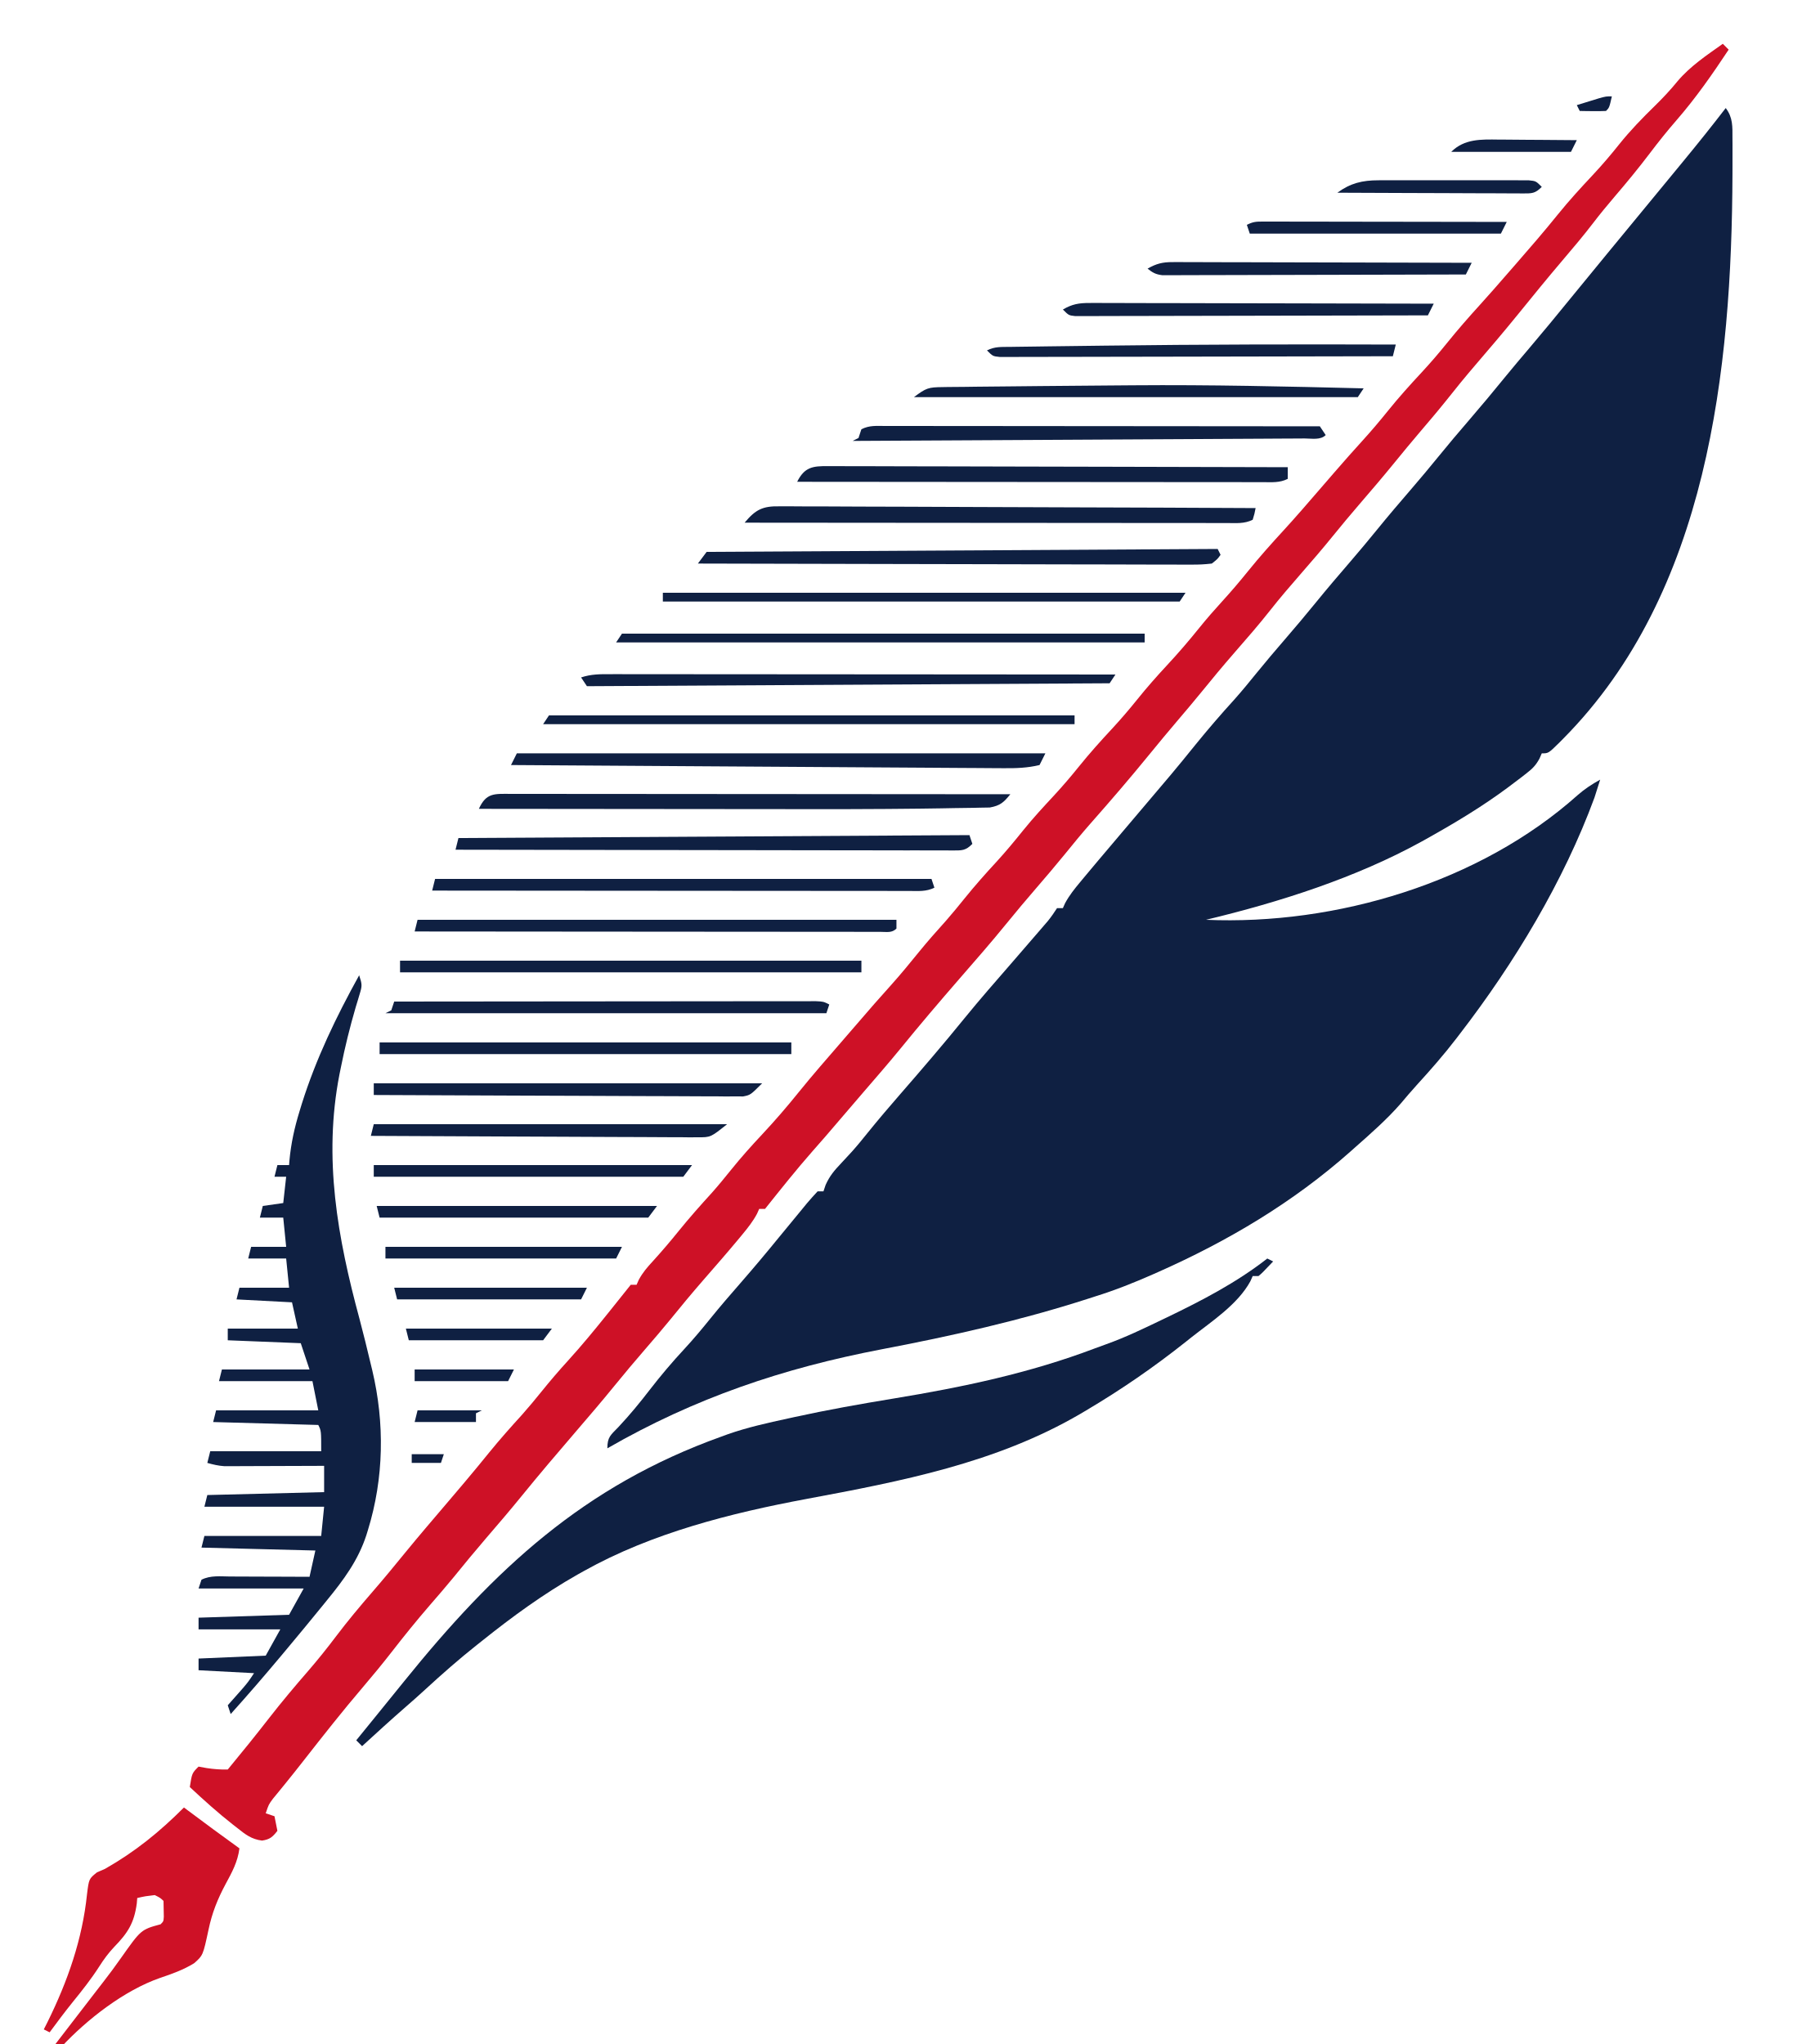
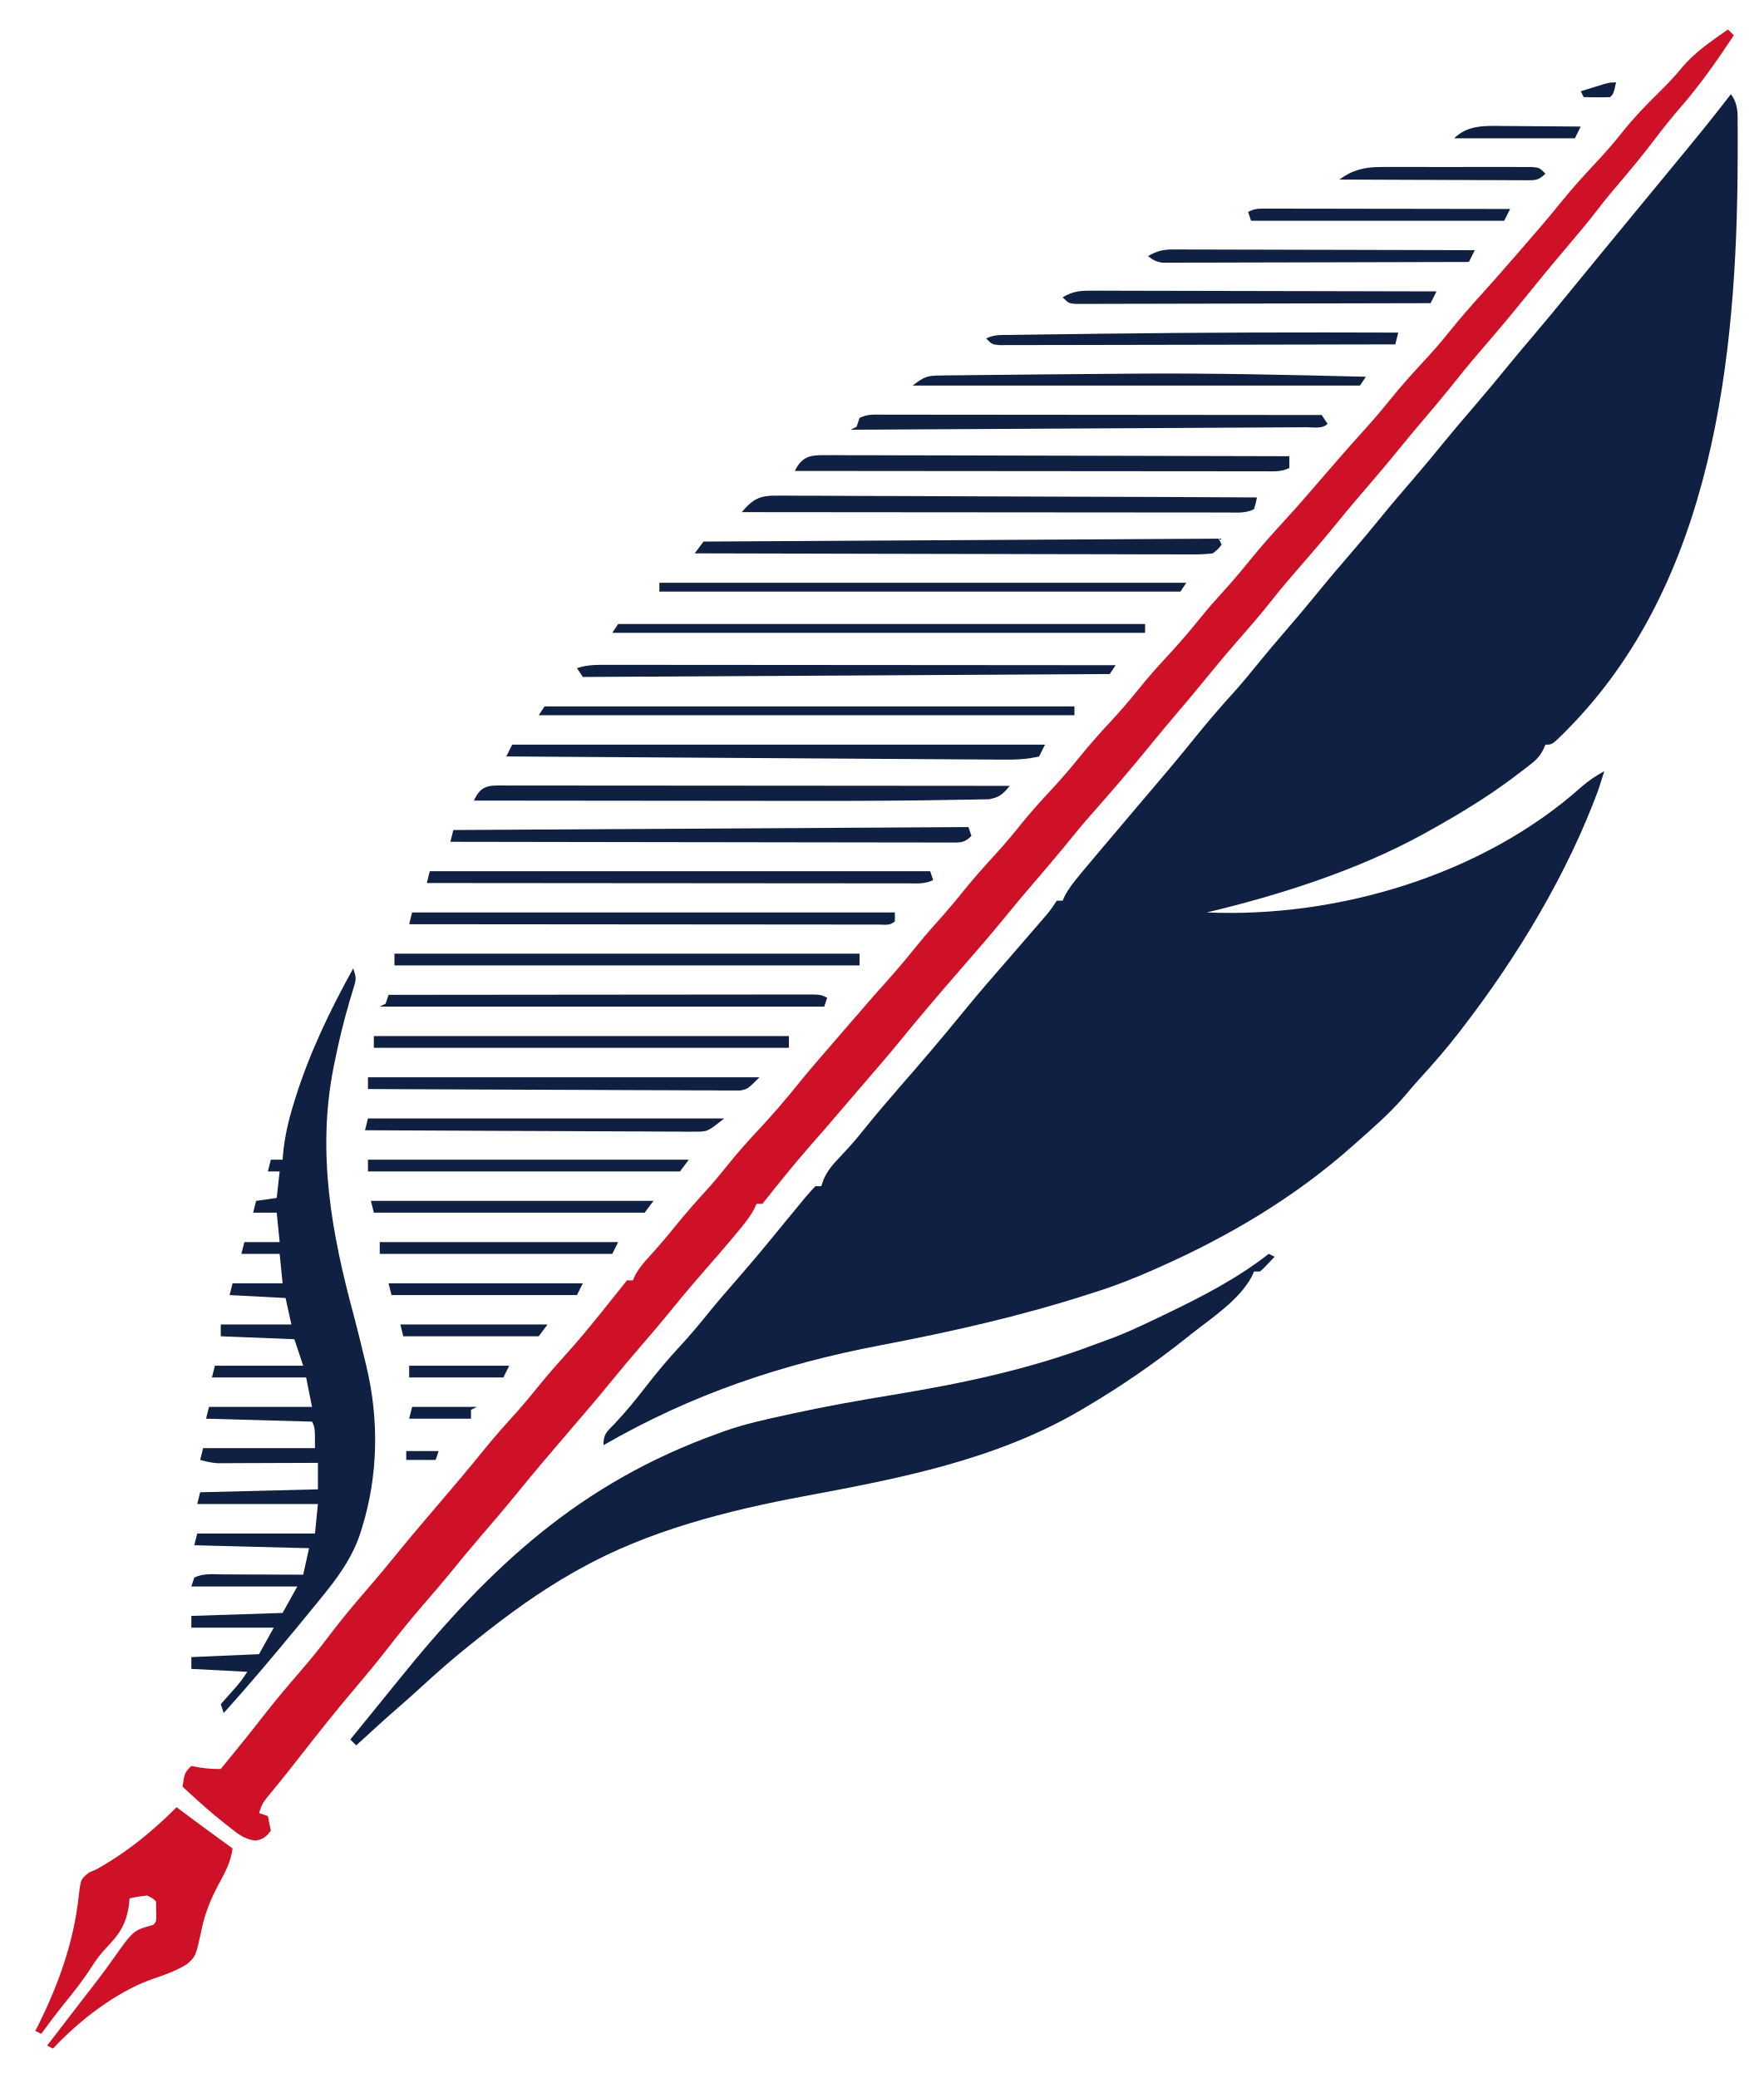
- <svg xmlns="http://www.w3.org/2000/svg" viewBox="50 120 620 700" width="100%" height="100%">
-   <g id="feather-artwork">
+ <svg xmlns="http://www.w3.org/2000/svg" viewBox="53 125 599 706" width="100%" height="100%">
+   <g id="feather-navy">
    <path d="M0 0 C-0.875 3.875 -0.875 3.875 -2 5 C-3.519 5.072 -5.042 5.084 -6.562 5.062 C-7.389 5.053 -8.215 5.044 -9.066 5.035 C-9.704 5.024 -10.343 5.012 -11 5 C-11.33 4.34 -11.66 3.68 -12 3 C-10.376 2.497 -8.751 1.997 -7.125 1.5 C-6.22 1.222 -5.315 0.943 -4.383 0.656 C-2 0 -2 0 0 0 Z " fill="#0f2042" transform="translate(602,153)" />
    <path d="M0 0 C2.483 3.275 2.305 6.366 2.301 10.34 C2.306 11.081 2.312 11.822 2.318 12.585 C2.33 15.036 2.323 17.486 2.312 19.938 C2.312 20.361 2.312 20.361 2.307 22.502 C2.065 89.724 -6.102 165.893 -55.562 215.875 C-56.075 216.394 -56.588 216.912 -57.117 217.447 C-60.742 221 -60.742 221 -63 221 C-63.264 221.602 -63.528 222.204 -63.799 222.824 C-65.063 225.115 -66.163 226.218 -68.211 227.812 C-68.868 228.325 -69.526 228.837 -70.203 229.365 C-70.92 229.904 -71.637 230.444 -72.375 231 C-73.125 231.567 -73.874 232.135 -74.646 232.719 C-83.348 239.176 -92.549 244.719 -102 250 C-102.668 250.375 -103.336 250.749 -104.024 251.135 C-126.688 263.638 -152.901 271.981 -178 278 C-133.495 279.926 -84.26 265.256 -50.77 235.348 C-48.355 233.22 -45.821 231.563 -43 230 C-43.41 231.315 -43.829 232.626 -44.25 233.938 C-44.482 234.668 -44.714 235.399 -44.953 236.152 C-55.478 264.782 -72.433 292.909 -91 317 C-91.391 317.513 -91.782 318.026 -92.186 318.554 C-96.477 324.159 -101.098 329.43 -105.859 334.637 C-107.729 336.7 -109.523 338.805 -111.312 340.938 C-116.1 346.419 -121.555 351.189 -127 356 C-127.508 356.453 -128.016 356.906 -128.54 357.372 C-148.176 374.792 -170.437 388.006 -194.375 398.625 C-194.659 398.751 -194.659 398.751 -196.097 399.389 C-202.629 402.272 -209.179 404.882 -216 407 C-216.786 407.254 -217.572 407.508 -218.382 407.77 C-241.566 415.239 -265.043 420.506 -288.938 425.062 C-322.795 431.537 -353.004 441.727 -383 459 C-383 455.081 -381.864 454.476 -379.188 451.688 C-375.4 447.65 -371.937 443.45 -368.562 439.062 C-364.775 434.16 -360.837 429.502 -356.623 424.964 C-353.47 421.558 -350.517 418.022 -347.605 414.406 C-344.328 410.356 -340.925 406.425 -337.5 402.5 C-332.995 397.332 -328.594 392.105 -324.27 386.785 C-321.552 383.446 -318.817 380.121 -316.062 376.812 C-315.589 376.235 -315.116 375.657 -314.628 375.062 C-313.463 373.67 -312.236 372.329 -311 371 C-310.34 371 -309.68 371 -309 371 C-308.754 370.27 -308.508 369.541 -308.254 368.789 C-306.864 365.698 -305.264 363.829 -302.938 361.375 C-302.116 360.493 -301.297 359.609 -300.48 358.723 C-300.065 358.272 -299.649 357.821 -299.22 357.356 C-297.316 355.24 -295.537 353.028 -293.75 350.812 C-290.135 346.334 -286.405 341.966 -282.625 337.625 C-275.169 329.059 -267.78 320.445 -260.625 311.625 C-255.455 305.275 -250.066 299.12 -244.69 292.945 C-241.888 289.721 -239.098 286.488 -236.312 283.25 C-236.06 282.958 -236.06 282.958 -234.782 281.479 C-234.314 280.934 -233.846 280.39 -233.363 279.828 C-233.159 279.59 -233.159 279.59 -232.122 278.388 C-230.982 276.978 -229.981 275.523 -229 274 C-228.34 274 -227.68 274 -227 274 C-226.751 273.442 -226.502 272.884 -226.246 272.309 C-224.784 269.6 -223.032 267.43 -221.062 265.062 C-220.669 264.588 -220.276 264.113 -219.871 263.625 C-218.586 262.078 -217.294 260.538 -216 259 C-215.564 258.482 -215.129 257.964 -214.68 257.43 C-211.932 254.167 -209.174 250.913 -206.412 247.662 C-188.728 226.846 -188.728 226.846 -181.691 218.156 C-177.353 212.801 -172.88 207.614 -168.238 202.516 C-165.595 199.544 -163.085 196.48 -160.586 193.387 C-157.46 189.53 -154.242 185.759 -151 182 C-147.445 177.875 -143.932 173.728 -140.5 169.5 C-136.566 164.654 -132.516 159.919 -128.441 155.191 C-125.41 151.666 -122.43 148.11 -119.5 144.5 C-115.566 139.654 -111.516 134.919 -107.441 130.191 C-104.41 126.666 -101.43 123.11 -98.5 119.5 C-95.068 115.272 -91.555 111.125 -88 107 C-83.68 101.986 -79.45 96.915 -75.277 91.777 C-72.726 88.65 -70.114 85.575 -67.5 82.5 C-62.594 76.724 -57.781 70.879 -53 65 C-44.748 54.891 -36.446 44.823 -28.147 34.752 C-24.612 30.461 -21.077 26.169 -17.544 21.876 C-16.572 20.695 -15.6 19.515 -14.628 18.335 C-9.654 12.298 -4.765 6.205 0 0 Z " fill="#0f2042" transform="translate(641,157)" />
    <path d="M0 0 C0.768 0.003 1.537 0.006 2.328 0.009 C4.763 0.02 7.198 0.045 9.633 0.07 C11.292 0.08 12.951 0.089 14.609 0.098 C18.659 0.12 22.708 0.154 26.758 0.195 C26.098 1.515 25.438 2.835 24.758 4.195 C11.228 4.195 -2.302 4.195 -16.242 4.195 C-11.739 -0.308 -5.991 -0.084 0 0 Z " fill="#0f2042" transform="translate(563.2422,167.8047)" />
    <path d="M0 0 C0.583 -0.004 1.165 -0.007 1.766 -0.011 C3.677 -0.019 5.588 -0.014 7.499 -0.007 C8.833 -0.008 10.166 -0.01 11.499 -0.013 C14.286 -0.016 17.072 -0.011 19.858 -0.002 C23.433 0.009 27.007 0.003 30.582 -0.009 C33.331 -0.016 36.081 -0.014 38.83 -0.009 C40.149 -0.008 41.467 -0.009 42.786 -0.014 C44.624 -0.019 46.462 -0.011 48.301 0 C49.347 0.002 50.394 0.003 51.472 0.005 C53.956 0.259 53.956 0.259 55.956 2.259 C53.609 4.606 52.589 4.492 49.392 4.508 C48.763 4.5 48.135 4.493 47.487 4.486 C46.824 4.486 46.16 4.486 45.476 4.487 C43.279 4.485 41.083 4.47 38.886 4.454 C37.364 4.45 35.843 4.448 34.321 4.446 C30.313 4.438 26.305 4.418 22.297 4.396 C18.208 4.376 14.119 4.367 10.031 4.356 C2.006 4.335 -6.019 4.301 -14.044 4.259 C-9.589 0.976 -5.485 0.008 0 0 Z " fill="#0f2042" transform="translate(522.0437,181.7412)" />
    <path d="M0 0 C0.367 -0.001 0.367 -0.001 2.227 -0.004 C3.033 -0.001 3.839 0.003 4.67 0.007 C5.094 0.007 5.094 0.007 7.242 0.006 C10.056 0.007 12.87 0.015 15.683 0.023 C17.631 0.024 19.579 0.026 21.526 0.027 C26.659 0.031 31.791 0.041 36.924 0.052 C42.159 0.062 47.394 0.066 52.629 0.071 C62.905 0.082 73.181 0.099 83.457 0.12 C82.797 1.44 82.137 2.76 81.457 4.12 C53.077 4.12 24.697 4.12 -4.543 4.12 C-4.873 3.13 -5.203 2.14 -5.543 1.12 C-3.386 0.041 -2.373 -0.003 0 0 Z " fill="#0f2042" transform="translate(482.5434,195.8797)" />
    <path d="M0 0 C0.906 -0.003 1.812 -0.005 2.745 -0.008 C3.238 -0.005 3.238 -0.005 5.733 0.013 C6.255 0.013 6.255 0.013 8.898 0.013 C11.755 0.014 14.612 0.024 17.469 0.038 C20.457 0.05 23.445 0.051 26.433 0.054 C32.089 0.06 37.745 0.076 43.401 0.096 C49.841 0.119 56.281 0.13 62.721 0.14 C75.966 0.161 89.212 0.196 102.457 0.241 C101.797 1.561 101.137 2.881 100.457 4.241 C86.688 4.287 72.919 4.322 59.15 4.344 C52.757 4.354 46.364 4.369 39.971 4.391 C34.4 4.411 28.828 4.424 23.257 4.429 C20.306 4.431 17.355 4.437 14.405 4.452 C11.112 4.466 7.82 4.468 4.528 4.468 C3.548 4.475 2.567 4.482 1.557 4.489 C0.661 4.487 -0.235 4.484 -1.158 4.481 C-1.937 4.483 -2.716 4.485 -3.519 4.487 C-5.734 4.217 -6.822 3.624 -8.543 2.241 C-5.559 0.528 -3.429 -0.008 0 0 Z " fill="#0f2042" transform="translate(451.5432,209.7595)" />
    <path d="M0 0 C1.04 -0.003 2.081 -0.005 3.153 -0.008 C4.289 -0.001 5.424 0.006 6.595 0.013 C7.807 0.014 9.019 0.014 10.232 0.013 C13.519 0.012 16.805 0.024 20.092 0.038 C23.529 0.05 26.966 0.051 30.402 0.054 C36.908 0.06 43.414 0.076 49.92 0.096 C57.327 0.119 64.734 0.13 72.142 0.14 C87.378 0.161 102.614 0.196 117.849 0.241 C117.189 1.561 116.529 2.881 115.849 4.241 C99.847 4.287 83.844 4.322 67.841 4.344 C60.411 4.354 52.982 4.369 45.552 4.391 C39.077 4.411 32.603 4.424 26.129 4.429 C22.699 4.431 19.27 4.437 15.84 4.452 C12.614 4.466 9.389 4.47 6.163 4.467 C4.41 4.468 2.657 4.478 0.904 4.489 C-0.134 4.487 -1.171 4.484 -2.241 4.481 C-3.146 4.483 -4.051 4.485 -4.984 4.487 C-7.151 4.241 -7.151 4.241 -9.151 2.241 C-5.976 0.377 -3.662 -0.007 0 0 Z " fill="#0f2042" transform="translate(423.1506,223.7595)" />
    <path d="M0 0 C-0.33 1.32 -0.66 2.64 -1 4 C-18.828 4.047 -36.656 4.082 -54.484 4.104 C-62.762 4.114 -71.039 4.128 -79.316 4.151 C-86.529 4.171 -93.742 4.184 -100.954 4.188 C-104.775 4.191 -108.596 4.197 -112.417 4.211 C-116.01 4.225 -119.603 4.229 -123.197 4.226 C-124.518 4.227 -125.84 4.231 -127.161 4.238 C-128.96 4.248 -130.759 4.246 -132.558 4.241 C-133.567 4.242 -134.575 4.244 -135.614 4.246 C-138 4 -138 4 -140 2 C-137.266 0.633 -135.057 0.837 -131.996 0.795 C-131.375 0.785 -130.755 0.775 -130.115 0.765 C-128.033 0.733 -125.95 0.708 -123.867 0.684 C-122.384 0.663 -120.901 0.642 -119.419 0.62 C-115.405 0.564 -111.392 0.515 -107.378 0.468 C-104.883 0.438 -102.388 0.406 -99.893 0.373 C-66.595 -0.057 -33.3 -0.116 0 0 Z " fill="#0f2042" transform="translate(528,238)" />
    <path d="M0 0 C26.33 -0.215 52.646 0.397 78.967 1.05 C78.307 2.04 77.647 3.03 76.967 4.05 C26.807 4.05 -23.353 4.05 -75.033 4.05 C-70.838 0.904 -70.127 0.671 -65.215 0.618 C-64.641 0.608 -64.067 0.598 -63.475 0.587 C-61.57 0.557 -59.665 0.548 -57.76 0.539 C-56.412 0.522 -55.065 0.503 -53.717 0.484 C-50.112 0.436 -46.506 0.406 -42.9 0.38 C-39.151 0.351 -35.403 0.306 -31.655 0.264 C-23.726 0.177 -15.796 0.117 -7.867 0.063 C-5.244 0.045 -2.622 0.022 0 0 Z " fill="#0f2042" transform="translate(438.0332,251.9497)" />
    <path d="M0 0 C0.317 -0 0.317 -0 1.923 -0.003 C4.059 -0.004 6.195 0.001 8.331 0.007 C9.858 0.007 11.385 0.007 12.913 0.006 C17.067 0.006 21.222 0.012 25.377 0.019 C29.716 0.025 34.055 0.026 38.393 0.027 C46.613 0.03 54.833 0.038 63.053 0.048 C72.41 0.059 81.767 0.065 91.123 0.07 C110.374 0.08 129.624 0.098 148.875 0.12 C149.205 0.615 149.205 0.615 150.875 3.12 C149.07 4.925 146.087 4.275 143.643 4.278 C143.314 4.281 143.314 4.281 141.648 4.293 C139.426 4.309 137.204 4.317 134.982 4.326 C133.396 4.335 131.81 4.345 130.223 4.356 C125.903 4.383 121.583 4.404 117.263 4.424 C112.753 4.445 108.244 4.473 103.734 4.5 C95.188 4.55 86.642 4.595 78.096 4.638 C68.37 4.687 58.643 4.742 48.917 4.797 C28.903 4.911 8.889 5.018 -11.125 5.12 C-10.465 4.79 -9.805 4.46 -9.125 4.12 C-8.795 3.13 -8.465 2.14 -8.125 1.12 C-5.35 -0.267 -3.106 -0.003 0 0 Z " fill="#0f2042" transform="translate(353.1249,265.8797)" />
    <path d="M0 0 C0.672 -0.003 1.345 -0.005 2.037 -0.008 C4.294 -0.013 6.551 0.004 8.808 0.02 C10.425 0.021 12.041 0.021 13.657 0.019 C18.049 0.018 22.441 0.036 26.834 0.057 C31.422 0.075 36.011 0.077 40.599 0.081 C49.29 0.09 57.981 0.115 66.672 0.145 C76.565 0.178 86.459 0.195 96.352 0.21 C116.706 0.241 137.06 0.294 157.413 0.361 C157.413 1.681 157.413 3.001 157.413 4.361 C154.618 5.758 151.931 5.495 148.871 5.481 C148.531 5.481 148.531 5.481 146.811 5.484 C144.523 5.485 142.236 5.48 139.948 5.474 C138.312 5.474 136.676 5.474 135.041 5.475 C130.59 5.475 126.14 5.469 121.69 5.462 C117.043 5.456 112.396 5.455 107.749 5.454 C98.944 5.451 90.14 5.443 81.336 5.433 C71.314 5.422 61.292 5.416 51.271 5.411 C30.652 5.401 10.032 5.383 -10.587 5.361 C-8.085 0.357 -5.324 -0.074 0 0 Z " fill="#0f2042" transform="translate(333.5868,279.6392)" />
    <path d="M0 0 C0.698 -0.004 1.397 -0.009 2.117 -0.013 C4.451 -0.021 6.784 0.006 9.118 0.034 C10.794 0.035 12.469 0.034 14.145 0.031 C18.69 0.03 23.235 0.059 27.78 0.094 C32.531 0.126 37.282 0.128 42.034 0.134 C51.029 0.15 60.025 0.191 69.02 0.241 C79.262 0.297 89.503 0.325 99.745 0.35 C120.812 0.402 141.878 0.49 162.945 0.601 C162.57 2.539 162.57 2.539 161.945 4.601 C159.093 6.027 156.298 5.735 153.175 5.722 C152.47 5.722 151.766 5.723 151.041 5.724 C148.67 5.726 146.3 5.72 143.929 5.715 C142.234 5.715 140.539 5.715 138.844 5.715 C134.233 5.716 129.622 5.71 125.01 5.703 C120.195 5.696 115.38 5.696 110.564 5.695 C101.441 5.692 92.318 5.683 83.195 5.673 C72.811 5.662 62.426 5.657 52.042 5.652 C30.676 5.641 9.311 5.624 -12.055 5.601 C-8.323 1.138 -5.896 -0.133 0 0 Z " fill="#0f2042" transform="translate(317.0551,293.3987)" />
    <path d="M0 0 C0.33 0.66 0.66 1.32 1 2 C-0.06 3.477 -0.06 3.477 -2 5 C-4.433 5.288 -6.61 5.392 -9.042 5.361 C-9.764 5.363 -10.485 5.366 -11.228 5.369 C-13.651 5.373 -16.074 5.357 -18.497 5.341 C-20.231 5.34 -21.966 5.34 -23.7 5.342 C-28.415 5.343 -33.129 5.325 -37.844 5.304 C-42.768 5.285 -47.693 5.284 -52.618 5.28 C-61.947 5.271 -71.275 5.246 -80.603 5.216 C-91.222 5.183 -101.841 5.166 -112.46 5.151 C-134.307 5.12 -156.153 5.067 -178 5 C-177.01 3.68 -176.02 2.36 -175 1 C-117.25 0.67 -59.5 0.34 0 0 Z " fill="#0f2042" transform="translate(467,308)" />
    <path d="M0 0 C59.07 0 118.14 0 179 0 C178.34 0.99 177.68 1.98 177 3 C118.59 3 60.18 3 0 3 C0 2.01 0 1.02 0 0 Z " fill="#0f2042" transform="translate(277,323)" />
    <path d="M0 0 C59.07 0 118.14 0 179 0 C179 0.99 179 1.98 179 3 C119.27 3 59.54 3 -2 3 C-1.34 2.01 -0.68 1.02 0 0 Z " fill="#0f2042" transform="translate(263,337)" />
    <path d="M0 0 C0.738 -0.001 1.475 -0.002 2.235 -0.003 C4.713 -0.004 7.192 0.001 9.67 0.007 C11.444 0.007 13.217 0.007 14.991 0.006 C19.813 0.006 24.635 0.012 29.457 0.019 C34.494 0.025 39.531 0.026 44.568 0.027 C54.109 0.03 63.65 0.038 73.191 0.048 C84.051 0.059 94.912 0.065 105.773 0.07 C128.117 0.08 150.462 0.098 172.806 0.12 C172.146 1.11 171.486 2.1 170.806 3.12 C111.736 3.45 52.666 3.78 -8.194 4.12 C-8.854 3.13 -9.514 2.14 -10.194 1.12 C-6.717 -0.039 -3.616 -0.015 0 0 Z " fill="#0f2042" transform="translate(259.1943,350.8797)" />
    <path d="M0 0 C59.4 0 118.8 0 180 0 C180 0.99 180 1.98 180 3 C119.94 3 59.88 3 -2 3 C-1.34 2.01 -0.68 1.02 0 0 Z " fill="#0f2042" transform="translate(238,365)" />
    <path d="M0 0 C59.73 0 119.46 0 181 0 C180.34 1.32 179.68 2.64 179 4 C174.881 4.997 170.93 5.125 166.717 5.082 C166.356 5.081 166.356 5.081 164.526 5.073 C162.109 5.06 159.693 5.041 157.276 5.022 C155.541 5.012 153.807 5.002 152.072 4.993 C147.366 4.966 142.66 4.933 137.954 4.899 C133.034 4.865 128.115 4.837 123.195 4.807 C113.881 4.751 104.567 4.69 95.253 4.627 C84.648 4.555 74.044 4.489 63.439 4.424 C41.626 4.289 19.813 4.147 -2 4 C-1.34 2.68 -0.68 1.36 0 0 Z " fill="#0f2042" transform="translate(227,378)" />
    <path d="M0 0 C0.364 -0 0.364 -0 2.208 -0.003 C4.662 -0.004 7.115 0.001 9.569 0.007 C11.323 0.007 13.077 0.007 14.831 0.006 C19.603 0.006 24.376 0.012 29.148 0.019 C34.132 0.025 39.115 0.026 44.099 0.027 C53.54 0.03 62.982 0.038 72.424 0.048 C83.171 0.059 93.918 0.065 104.665 0.07 C126.778 0.08 148.89 0.098 171.002 0.12 C168.752 2.901 167.554 4.021 163.979 4.665 C162.786 4.705 161.592 4.724 160.398 4.726 C159.744 4.743 159.091 4.759 158.417 4.776 C156.254 4.824 154.092 4.845 151.928 4.864 C150.395 4.892 148.862 4.921 147.329 4.951 C142.554 5.037 137.778 5.082 133.002 5.12 C131.543 5.134 130.084 5.147 128.625 5.16 C119.242 5.239 109.86 5.24 100.477 5.222 C96.532 5.215 92.587 5.215 88.642 5.214 C81.234 5.211 73.826 5.202 66.418 5.192 C57.958 5.181 49.498 5.176 41.038 5.171 C23.693 5.16 6.347 5.143 -10.998 5.12 C-8.486 -0.442 -5.674 -0.024 0 0 Z " fill="#0f2042" transform="translate(224.9981,391.8797)" />
    <path d="M0 0 C0.33 0.99 0.66 1.98 1 3 C-1.397 5.397 -2.569 5.237 -5.838 5.258 C-6.176 5.255 -6.176 5.255 -7.884 5.241 C-8.601 5.242 -9.317 5.244 -10.055 5.246 C-12.467 5.249 -14.879 5.238 -17.292 5.227 C-19.016 5.226 -20.74 5.227 -22.465 5.228 C-27.157 5.229 -31.848 5.217 -36.54 5.203 C-41.44 5.19 -46.339 5.189 -51.239 5.187 C-60.521 5.181 -69.804 5.164 -79.086 5.144 C-89.652 5.122 -100.217 5.111 -110.783 5.101 C-132.522 5.08 -154.261 5.045 -176 5 C-175.67 3.68 -175.34 2.36 -175 1 C-117.25 0.67 -59.5 0.34 0 0 Z " fill="#0f2042" transform="translate(382,406)" />
    <path d="M0 0 C56.1 0 112.2 0 170 0 C170.33 0.99 170.66 1.98 171 3 C168.167 4.417 165.408 4.134 162.306 4.12 C161.958 4.121 161.958 4.121 160.197 4.123 C157.854 4.124 155.511 4.119 153.167 4.114 C151.492 4.113 149.817 4.113 148.142 4.114 C143.584 4.114 139.027 4.108 134.469 4.101 C129.71 4.095 124.951 4.095 120.191 4.093 C111.175 4.09 102.158 4.082 93.141 4.072 C82.877 4.061 72.614 4.055 62.351 4.05 C41.234 4.04 20.117 4.022 -1 4 C-0.67 2.68 -0.34 1.36 0 0 Z " fill="#0f2042" transform="translate(199,421)" />
    <path d="M0 0 C54.12 0 108.24 0 164 0 C164 0.99 164 1.98 164 3 C162.425 4.575 160.69 4.122 158.579 4.129 C157.943 4.126 157.308 4.123 156.654 4.12 C155.983 4.121 155.313 4.122 154.622 4.123 C152.358 4.125 150.095 4.119 147.832 4.114 C146.216 4.113 144.6 4.113 142.984 4.114 C138.583 4.114 134.183 4.108 129.782 4.101 C125.188 4.095 120.595 4.095 116.001 4.093 C107.296 4.09 98.59 4.082 89.885 4.072 C79.977 4.061 70.069 4.055 60.161 4.05 C39.774 4.04 19.387 4.022 -1 4 C-0.67 2.68 -0.34 1.36 0 0 Z " fill="#0f2042" transform="translate(193,435)" />
    <path d="M0 0 C52.14 0 104.28 0 158 0 C158 1.32 158 2.64 158 4 C105.86 4 53.72 4 0 4 C0 2.68 0 1.36 0 0 Z " fill="#0f2042" transform="translate(187,449)" />
    <path d="M0 0 C1.039 3.117 1.053 3.594 0.145 6.527 C-0.064 7.227 -0.272 7.927 -0.487 8.648 C-0.603 9.026 -0.603 9.026 -1.188 10.938 C-3.173 17.742 -4.862 24.548 -6.25 31.5 C-6.413 32.299 -6.575 33.098 -6.743 33.922 C-12.348 62.659 -7.388 89.933 0.129 117.725 C1.456 122.715 2.679 127.727 3.875 132.75 C3.976 133.169 3.976 133.169 4.49 135.291 C8.78 153.37 8.487 172.216 3 190 C2.823 190.573 2.647 191.146 2.465 191.736 C-0.347 200.372 -5.338 207.079 -11 214 C-11.528 214.652 -12.057 215.303 -12.601 215.975 C-16.694 221.017 -20.835 226.018 -25 231 C-25.519 231.621 -26.039 232.243 -26.574 232.883 C-32.274 239.688 -38.055 246.408 -44 253 C-44.33 252.01 -44.66 251.02 -45 250 C-44.518 249.457 -44.036 248.915 -43.539 248.355 C-42.907 247.64 -42.276 246.925 -41.625 246.188 C-41.312 245.834 -41.312 245.834 -39.727 244.043 C-38 242 -38 242 -36 239 C-42.27 238.67 -48.54 238.34 -55 238 C-55 236.68 -55 235.36 -55 234 C-47.41 233.67 -39.82 233.34 -32 233 C-30.35 230.03 -28.7 227.06 -27 224 C-36.24 224 -45.48 224 -55 224 C-55 222.68 -55 221.36 -55 220 C-49.885 219.835 -49.885 219.835 -24 219 C-22.35 216.03 -20.7 213.06 -19 210 C-30.88 210 -42.76 210 -55 210 C-54.67 209.01 -54.34 208.02 -54 207 C-50.88 205.44 -47.57 205.879 -44.148 205.902 C-43.374 205.904 -42.6 205.905 -41.803 205.907 C-39.327 205.912 -36.851 205.925 -34.375 205.938 C-32.698 205.943 -31.021 205.947 -29.344 205.951 C-25.229 205.962 -21.115 205.979 -17 206 C-16.34 203.03 -15.68 200.06 -15 197 C-27.87 196.67 -40.74 196.34 -54 196 C-53.835 195.34 -53.835 195.34 -53 192 C-39.8 192 -26.6 192 -13 192 C-12.67 188.7 -12.34 185.4 -12 182 C-25.53 182 -39.06 182 -53 182 C-52.835 181.34 -52.835 181.34 -52 178 C-38.8 177.67 -25.6 177.34 -12 177 C-12 174.03 -12 171.06 -12 168 C-12.535 168.003 -12.535 168.003 -15.241 168.016 C-19.215 168.034 -23.188 168.045 -27.161 168.055 C-28.88 168.06 -30.599 168.067 -32.317 168.075 C-34.79 168.088 -37.262 168.093 -39.734 168.098 C-40.118 168.1 -40.118 168.1 -42.058 168.113 C-42.778 168.113 -43.499 168.113 -44.241 168.114 C-44.557 168.115 -44.557 168.115 -46.152 168.12 C-48.195 167.987 -50.032 167.55 -52 167 C-51.835 166.34 -51.835 166.34 -51 163 C-38.46 163 -25.92 163 -13 163 C-13 156 -13 156 -14 154 C-19.94 153.835 -19.94 153.835 -50 153 C-49.835 152.34 -49.835 152.34 -49 149 C-37.45 149 -25.9 149 -14 149 C-14.66 145.7 -15.32 142.4 -16 139 C-26.56 139 -37.12 139 -48 139 C-47.835 138.34 -47.835 138.34 -47 135 C-37.1 135 -27.2 135 -17 135 C-17.99 132.03 -18.98 129.06 -20 126 C-28.25 125.67 -36.5 125.34 -45 125 C-45 123.68 -45 122.36 -45 121 C-37.08 121 -29.16 121 -21 121 C-21.66 118.03 -22.32 115.06 -23 112 C-29.27 111.67 -35.54 111.34 -42 111 C-41.67 109.68 -41.34 108.36 -41 107 C-35.39 107 -29.78 107 -24 107 C-24.165 105.35 -24.165 105.35 -25 97 C-29.29 97 -33.58 97 -38 97 C-37.67 95.68 -37.34 94.36 -37 93 C-33.04 93 -29.08 93 -25 93 C-25.165 91.35 -25.165 91.35 -26 83 C-28.64 83 -31.28 83 -34 83 C-33.67 81.68 -33.34 80.36 -33 79 C-31.845 78.835 -31.845 78.835 -26 78 C-25.67 75.03 -25.34 72.06 -25 69 C-26.32 69 -27.64 69 -29 69 C-28.67 67.68 -28.34 66.36 -28 65 C-26.68 65 -25.36 65 -24 65 C-23.979 64.73 -23.979 64.73 -23.871 63.361 C-23.332 57.547 -22.149 52.2 -20.438 46.625 C-20.174 45.763 -19.911 44.901 -19.64 44.012 C-14.77 28.527 -7.841 14.176 0 0 Z " fill="#0f2042" transform="translate(173,454)" />
    <path d="M0 0 C19.132 -0.023 38.264 -0.041 57.396 -0.052 C66.278 -0.057 75.161 -0.064 84.044 -0.075 C91.784 -0.085 99.524 -0.092 107.264 -0.094 C111.364 -0.095 115.464 -0.098 119.565 -0.106 C123.421 -0.112 127.277 -0.115 131.133 -0.113 C132.551 -0.113 133.969 -0.115 135.387 -0.119 C137.318 -0.124 139.248 -0.123 141.179 -0.12 C142.261 -0.121 143.343 -0.122 144.458 -0.123 C147 0 147 0 149 1 C148.67 1.99 148.34 2.98 148 4 C98.17 4 48.34 4 -3 4 C-2.34 3.67 -1.68 3.34 -1 3 C-0.67 2.01 -0.34 1.02 0 0 Z " fill="#0f2042" transform="translate(185,463)" />
    <path d="M0 0 C46.53 0 93.06 0 141 0 C141 1.333 141 2.667 141 4 C94.47 4 47.94 4 0 4 C0 2.68 0 1.36 0 0 Z " fill="#0f2042" transform="translate(180,477)" />
    <path d="M0 0 C43.89 0 87.78 0 133 0 C129 4 129 4 126.493 4.492 C125.546 4.489 124.598 4.485 123.622 4.481 C122.531 4.487 121.44 4.492 120.316 4.498 C119.112 4.484 117.908 4.469 116.704 4.454 C115.433 4.453 114.161 4.454 112.89 4.456 C109.441 4.457 105.994 4.434 102.546 4.406 C98.941 4.381 95.336 4.378 91.731 4.373 C84.906 4.361 78.082 4.328 71.258 4.288 C63.487 4.243 55.717 4.221 47.947 4.201 C31.965 4.159 15.982 4.089 0 4 C0 2.68 0 1.36 0 0 Z " fill="#0f2042" transform="translate(178,491)" />
    <path d="M0 0 C39.93 0 79.86 0 121 0 C115.375 4.5 115.375 4.5 110.957 4.481 C109.966 4.487 108.974 4.492 107.953 4.498 C106.877 4.483 105.801 4.469 104.692 4.454 C103.55 4.455 102.408 4.455 101.232 4.456 C98.11 4.457 94.989 4.434 91.867 4.406 C88.602 4.381 85.336 4.378 82.07 4.373 C75.89 4.361 69.71 4.328 63.53 4.288 C56.493 4.243 49.455 4.221 42.418 4.201 C27.945 4.16 13.473 4.089 -1 4 C-0.67 2.68 -0.34 1.36 0 0 Z " fill="#0f2042" transform="translate(178,505)" />
    <path d="M0 0 C35.97 0 71.94 0 109 0 C108.01 1.32 107.02 2.64 106 4 C71.02 4 36.04 4 0 4 C0 2.68 0 1.36 0 0 Z " fill="#0f2042" transform="translate(178,519)" />
    <path d="M0 0 C31.68 0 63.36 0 96 0 C95.01 1.32 94.02 2.64 93 4 C62.64 4 32.28 4 1 4 C0.67 2.68 0.34 1.36 0 0 Z " fill="#0f2042" transform="translate(179,533)" />
    <path d="M0 0 C26.73 0 53.46 0 81 0 C80.34 1.32 79.68 2.64 79 4 C52.93 4 26.86 4 0 4 C0 2.68 0 1.36 0 0 Z " fill="#0f2042" transform="translate(182,547)" />
    <path d="M0 0 C0.66 0.33 1.32 0.66 2 1 C-1.711 4.906 -1.711 4.906 -3 6 C-3.66 6 -4.32 6 -5 6 C-5.13 6.292 -5.13 6.292 -5.785 7.77 C-10.124 15.736 -18.974 21.466 -26 27 C-26.61 27.486 -27.22 27.973 -27.848 28.474 C-38.743 37.139 -50.018 44.912 -62 52 C-62.348 52.206 -62.348 52.206 -64.107 53.25 C-92.922 70.059 -125.467 76.307 -157.82 82.339 C-183.749 87.18 -210.822 94.025 -234 107 C-234.71 107.396 -235.421 107.792 -236.153 108.201 C-247.853 114.834 -258.511 122.608 -269 131 C-269.537 131.426 -270.075 131.851 -270.628 132.29 C-276.792 137.175 -282.665 142.341 -288.449 147.664 C-290.608 149.641 -292.789 151.582 -295 153.5 C-300.079 157.912 -305.033 162.462 -310 167 C-310.66 166.34 -311.32 165.68 -312 165 C-311.204 164.021 -310.409 163.042 -309.613 162.062 C-309.094 161.423 -308.574 160.783 -308.039 160.125 C-306.872 158.688 -305.705 157.253 -304.537 155.817 C-301.574 152.172 -298.614 148.524 -295.664 144.867 C-264.568 106.353 -234.113 77.9 -187 61 C-186.292 60.741 -185.584 60.481 -184.854 60.214 C-178.046 57.816 -171.042 56.281 -164 54.75 C-163.322 54.601 -162.643 54.451 -161.944 54.298 C-150.647 51.824 -139.299 49.808 -127.888 47.933 C-104.318 44.061 -81.447 39.264 -59.034 30.768 C-57.739 30.279 -56.439 29.802 -55.134 29.342 C-48.599 27.008 -42.372 24.004 -36.125 21 C-35.533 20.716 -34.942 20.433 -34.332 20.141 C-22.395 14.396 -10.47 8.194 0 0 Z " fill="#0f2042" transform="translate(484,551)" />
    <path d="M0 0 C21.78 0 43.56 0 66 0 C65.34 1.32 64.68 2.64 64 4 C43.21 4 22.42 4 1 4 C0.67 2.68 0.34 1.36 0 0 Z " fill="#0f2042" transform="translate(185,561)" />
    <path d="M0 0 C16.5 0 33 0 50 0 C49.01 1.32 48.02 2.64 47 4 C31.82 4 16.64 4 1 4 C0.67 2.68 0.34 1.36 0 0 Z " fill="#0f2042" transform="translate(189,575)" />
    <path d="M0 0 C11.22 0 22.44 0 34 0 C33.34 1.32 32.68 2.64 32 4 C21.44 4 10.88 4 0 4 C0 2.68 0 1.36 0 0 Z " fill="#0f2042" transform="translate(192,589)" />
    <path d="M0 0 C7.26 0 14.52 0 22 0 C21.67 0.165 21.67 0.165 20 1 C20 1.99 20 2.98 20 4 C13.07 4 6.14 4 -1 4 C-0.67 2.68 -0.34 1.36 0 0 Z " fill="#0f2042" transform="translate(193,603)" />
    <path d="M0 0 C3.63 0 7.26 0 11 0 C10.67 0.99 10.34 1.98 10 3 C6.7 3 3.4 3 0 3 C0 2.01 0 1.02 0 0 Z " fill="#0f2042" transform="translate(191,618)" />
+   </g>
+   <g id="feather-red-quill">
    <path d="M0 0 C0.66 0.66 1.32 1.32 2 2 C-3.589 10.449 -9.29 18.626 -15.943 26.274 C-19.107 29.916 -22.092 33.651 -25 37.5 C-28.873 42.616 -32.933 47.533 -37.105 52.406 C-39.649 55.383 -42.121 58.388 -44.5 61.5 C-47.798 65.808 -51.292 69.929 -54.808 74.058 C-60.012 80.175 -65.08 86.397 -70.137 92.637 C-74.876 98.465 -79.721 104.187 -84.626 109.876 C-88.164 113.992 -91.58 118.187 -94.945 122.445 C-97.852 126.059 -100.86 129.584 -103.866 133.116 C-106.763 136.525 -109.617 139.963 -112.438 143.438 C-116.396 148.302 -120.466 153.061 -124.561 157.811 C-127.573 161.313 -130.53 164.848 -133.438 168.438 C-137.054 172.896 -140.788 177.237 -144.562 181.562 C-148.126 185.647 -151.647 189.739 -155 194 C-158.889 198.942 -163.015 203.661 -167.148 208.398 C-171.11 212.949 -174.96 217.569 -178.758 222.258 C-181.294 225.377 -183.896 228.438 -186.5 231.5 C-189.855 235.447 -193.172 239.417 -196.438 243.438 C-203.007 251.505 -209.801 259.39 -216.688 267.188 C-219.652 270.558 -222.485 274.027 -225.313 277.512 C-228.478 281.398 -231.728 285.205 -235 289 C-238.536 293.103 -242.029 297.228 -245.438 301.438 C-250.592 307.783 -255.974 313.925 -261.34 320.09 C-268.234 328.023 -275.04 336.012 -281.668 344.168 C-285.827 349.25 -290.143 354.201 -294.43 359.175 C-296.019 361.022 -297.604 362.872 -299.188 364.723 C-307.816 374.807 -307.816 374.807 -311.688 379.188 C-317.337 385.612 -322.664 392.315 -328 399 C-328.66 399 -329.32 399 -330 399 C-330.251 399.561 -330.503 400.121 -330.762 400.699 C-332.192 403.357 -333.886 405.486 -335.812 407.812 C-336.199 408.28 -336.586 408.748 -336.984 409.23 C-340.98 414.035 -345.093 418.738 -349.198 423.448 C-353.123 427.959 -356.928 432.545 -360.691 437.191 C-363.4 440.513 -366.202 443.754 -369 447 C-372.555 451.125 -376.068 455.272 -379.5 459.5 C-383.887 464.9 -388.412 470.175 -392.949 475.449 C-399.194 482.71 -405.396 490.006 -411.438 497.438 C-415.395 502.301 -419.465 507.059 -423.558 511.808 C-427.337 516.203 -431.013 520.667 -434.664 525.168 C-437.338 528.437 -440.111 531.619 -442.875 534.812 C-447.383 540.029 -451.694 545.364 -455.919 550.811 C-459.082 554.874 -462.345 558.834 -465.688 562.75 C-472.659 570.92 -479.293 579.347 -485.912 587.804 C-488.069 590.557 -490.234 593.301 -492.445 596.012 C-493.165 596.895 -493.884 597.778 -494.625 598.688 C-495.257 599.454 -495.888 600.221 -496.539 601.012 C-498 603 -498 603 -499 606 C-498.01 606.33 -497.02 606.66 -496 607 C-495.835 607.825 -495.835 607.825 -495 612 C-496.676 614.117 -497.546 614.932 -500.258 615.34 C-503.836 614.896 -505.956 613.253 -508.688 611.062 C-509.203 610.663 -509.718 610.263 -510.249 609.852 C-515.386 605.815 -520.231 601.463 -525 597 C-524.25 592.25 -524.25 592.25 -522 590 C-521.092 590.165 -520.185 590.33 -519.25 590.5 C-516.722 590.889 -514.532 591.044 -512 591 C-507.145 585.126 -502.365 579.205 -497.688 573.188 C-493.42 567.707 -488.966 562.423 -484.411 557.18 C-481.133 553.385 -478.021 549.503 -475 545.5 C-470.99 540.189 -466.75 535.121 -462.393 530.092 C-458.601 525.715 -454.922 521.264 -451.27 516.77 C-446.466 510.882 -441.505 505.123 -436.584 499.334 C-435.18 497.682 -433.777 496.029 -432.375 494.375 C-432.146 494.105 -432.146 494.105 -430.989 492.741 C-428.076 489.298 -425.213 485.818 -422.375 482.312 C-418.802 477.919 -415.064 473.716 -411.25 469.531 C-408.921 466.911 -406.7 464.227 -404.5 461.5 C-401.598 457.902 -398.616 454.418 -395.5 451 C-390.793 445.826 -386.376 440.453 -382 435 C-381.613 434.519 -381.227 434.037 -380.828 433.542 C-378.546 430.699 -376.27 427.852 -374 425 C-373.34 425 -372.68 425 -372 425 C-371.743 424.424 -371.487 423.848 -371.223 423.254 C-369.881 420.78 -368.347 419.002 -366.438 416.938 C-363.37 413.56 -360.424 410.114 -357.562 406.562 C-353.935 402.073 -350.128 397.785 -346.238 393.52 C-343.972 390.968 -341.825 388.348 -339.688 385.688 C-336.291 381.46 -332.706 377.458 -329 373.5 C-324.569 368.762 -320.396 363.919 -316.328 358.863 C-311.695 353.124 -306.821 347.581 -302 342 C-301.447 341.359 -300.894 340.718 -300.324 340.058 C-289.879 327.959 -289.879 327.959 -284.75 322.25 C-281.502 318.62 -278.418 314.87 -275.354 311.085 C-272.351 307.39 -269.209 303.843 -266.023 300.305 C-263.822 297.798 -261.718 295.221 -259.625 292.625 C-256.142 288.31 -252.49 284.196 -248.729 280.123 C-245.488 276.592 -242.466 272.933 -239.465 269.195 C-236.172 265.131 -232.648 261.309 -229.086 257.481 C-226.093 254.245 -223.263 250.935 -220.5 247.5 C-216.867 242.984 -213.033 238.722 -209.086 234.48 C-206.093 231.245 -203.263 227.934 -200.5 224.5 C-197.301 220.524 -193.976 216.735 -190.5 213 C-186.585 208.793 -182.872 204.483 -179.273 200.004 C-176.776 196.909 -174.179 193.938 -171.5 191 C-168.406 187.606 -165.442 184.138 -162.562 180.562 C-158.657 175.719 -154.533 171.115 -150.324 166.535 C-146.119 161.948 -142.064 157.232 -137.996 152.523 C-136.873 151.224 -135.749 149.924 -134.625 148.625 C-134.058 147.97 -133.492 147.314 -132.908 146.639 C-129.73 142.97 -126.518 139.339 -123.25 135.75 C-120.263 132.459 -117.41 129.087 -114.625 125.625 C-110.959 121.069 -107.073 116.766 -103.091 112.485 C-100.06 109.208 -97.173 105.852 -94.375 102.375 C-90.752 97.878 -86.986 93.584 -83.102 89.312 C-80.017 85.918 -77.008 82.462 -74 79 C-72.997 77.852 -71.995 76.703 -70.992 75.555 C-66.058 69.892 -61.144 64.23 -56.438 58.375 C-52.633 53.67 -48.579 49.251 -44.441 44.838 C-41.305 41.474 -38.36 38.039 -35.5 34.438 C-31.722 29.725 -27.621 25.493 -23.301 21.276 C-20.53 18.565 -17.95 15.824 -15.5 12.812 C-11.129 7.635 -5.492 3.896 0 0 Z " fill="#ce1126" transform="translate(640,135)" />
    <path d="M0 0 C0.45 0.34 0.9 0.681 1.363 1.031 C7.192 5.424 13.089 9.719 19 14 C18.393 18.68 16.459 22.169 14.25 26.25 C11.494 31.402 9.61 36.121 8.415 41.842 C6.522 50.652 6.522 50.652 3.503 53.325 C-0.148 55.588 -4.105 56.997 -8.162 58.36 C-20.501 62.657 -33.162 72.539 -42 82 C-42.66 81.67 -43.32 81.34 -44 81 C-42.984 79.68 -41.969 78.359 -40.953 77.039 C-40.055 75.872 -39.158 74.705 -38.26 73.537 C-35.984 70.578 -33.707 67.619 -31.426 64.664 C-31.22 64.397 -31.22 64.397 -30.177 63.043 C-29.349 61.971 -28.52 60.9 -27.689 59.83 C-25.603 57.133 -23.571 54.415 -21.617 51.621 C-14.695 41.813 -14.695 41.813 -8 40 C-7 39 -7 39 -6.902 37.371 C-6.914 36.733 -6.926 36.095 -6.938 35.438 C-6.958 34.303 -6.979 33.169 -7 32 C-8.125 30.938 -8.125 30.938 -10 30 C-13.188 30.375 -13.188 30.375 -16 31 C-16.052 31.617 -16.103 32.235 -16.156 32.871 C-17.056 39.588 -19.236 42.985 -23.922 47.789 C-25.912 49.906 -27.44 51.994 -29 54.438 C-31.743 58.716 -34.826 62.619 -38.031 66.559 C-40.782 69.97 -43.4 73.474 -46 77 C-46.66 76.67 -47.32 76.34 -48 76 C-47.564 75.138 -47.129 74.275 -46.68 73.387 C-39.83 59.493 -34.796 45.174 -33.2 29.698 C-32.544 24.438 -32.544 24.438 -29.789 22.219 C-28.869 21.817 -27.948 21.414 -27 21 C-16.697 15.136 -8.382 8.382 0 0 Z " fill="#ce1126" transform="translate(113,739)" />
  </g>
</svg>
